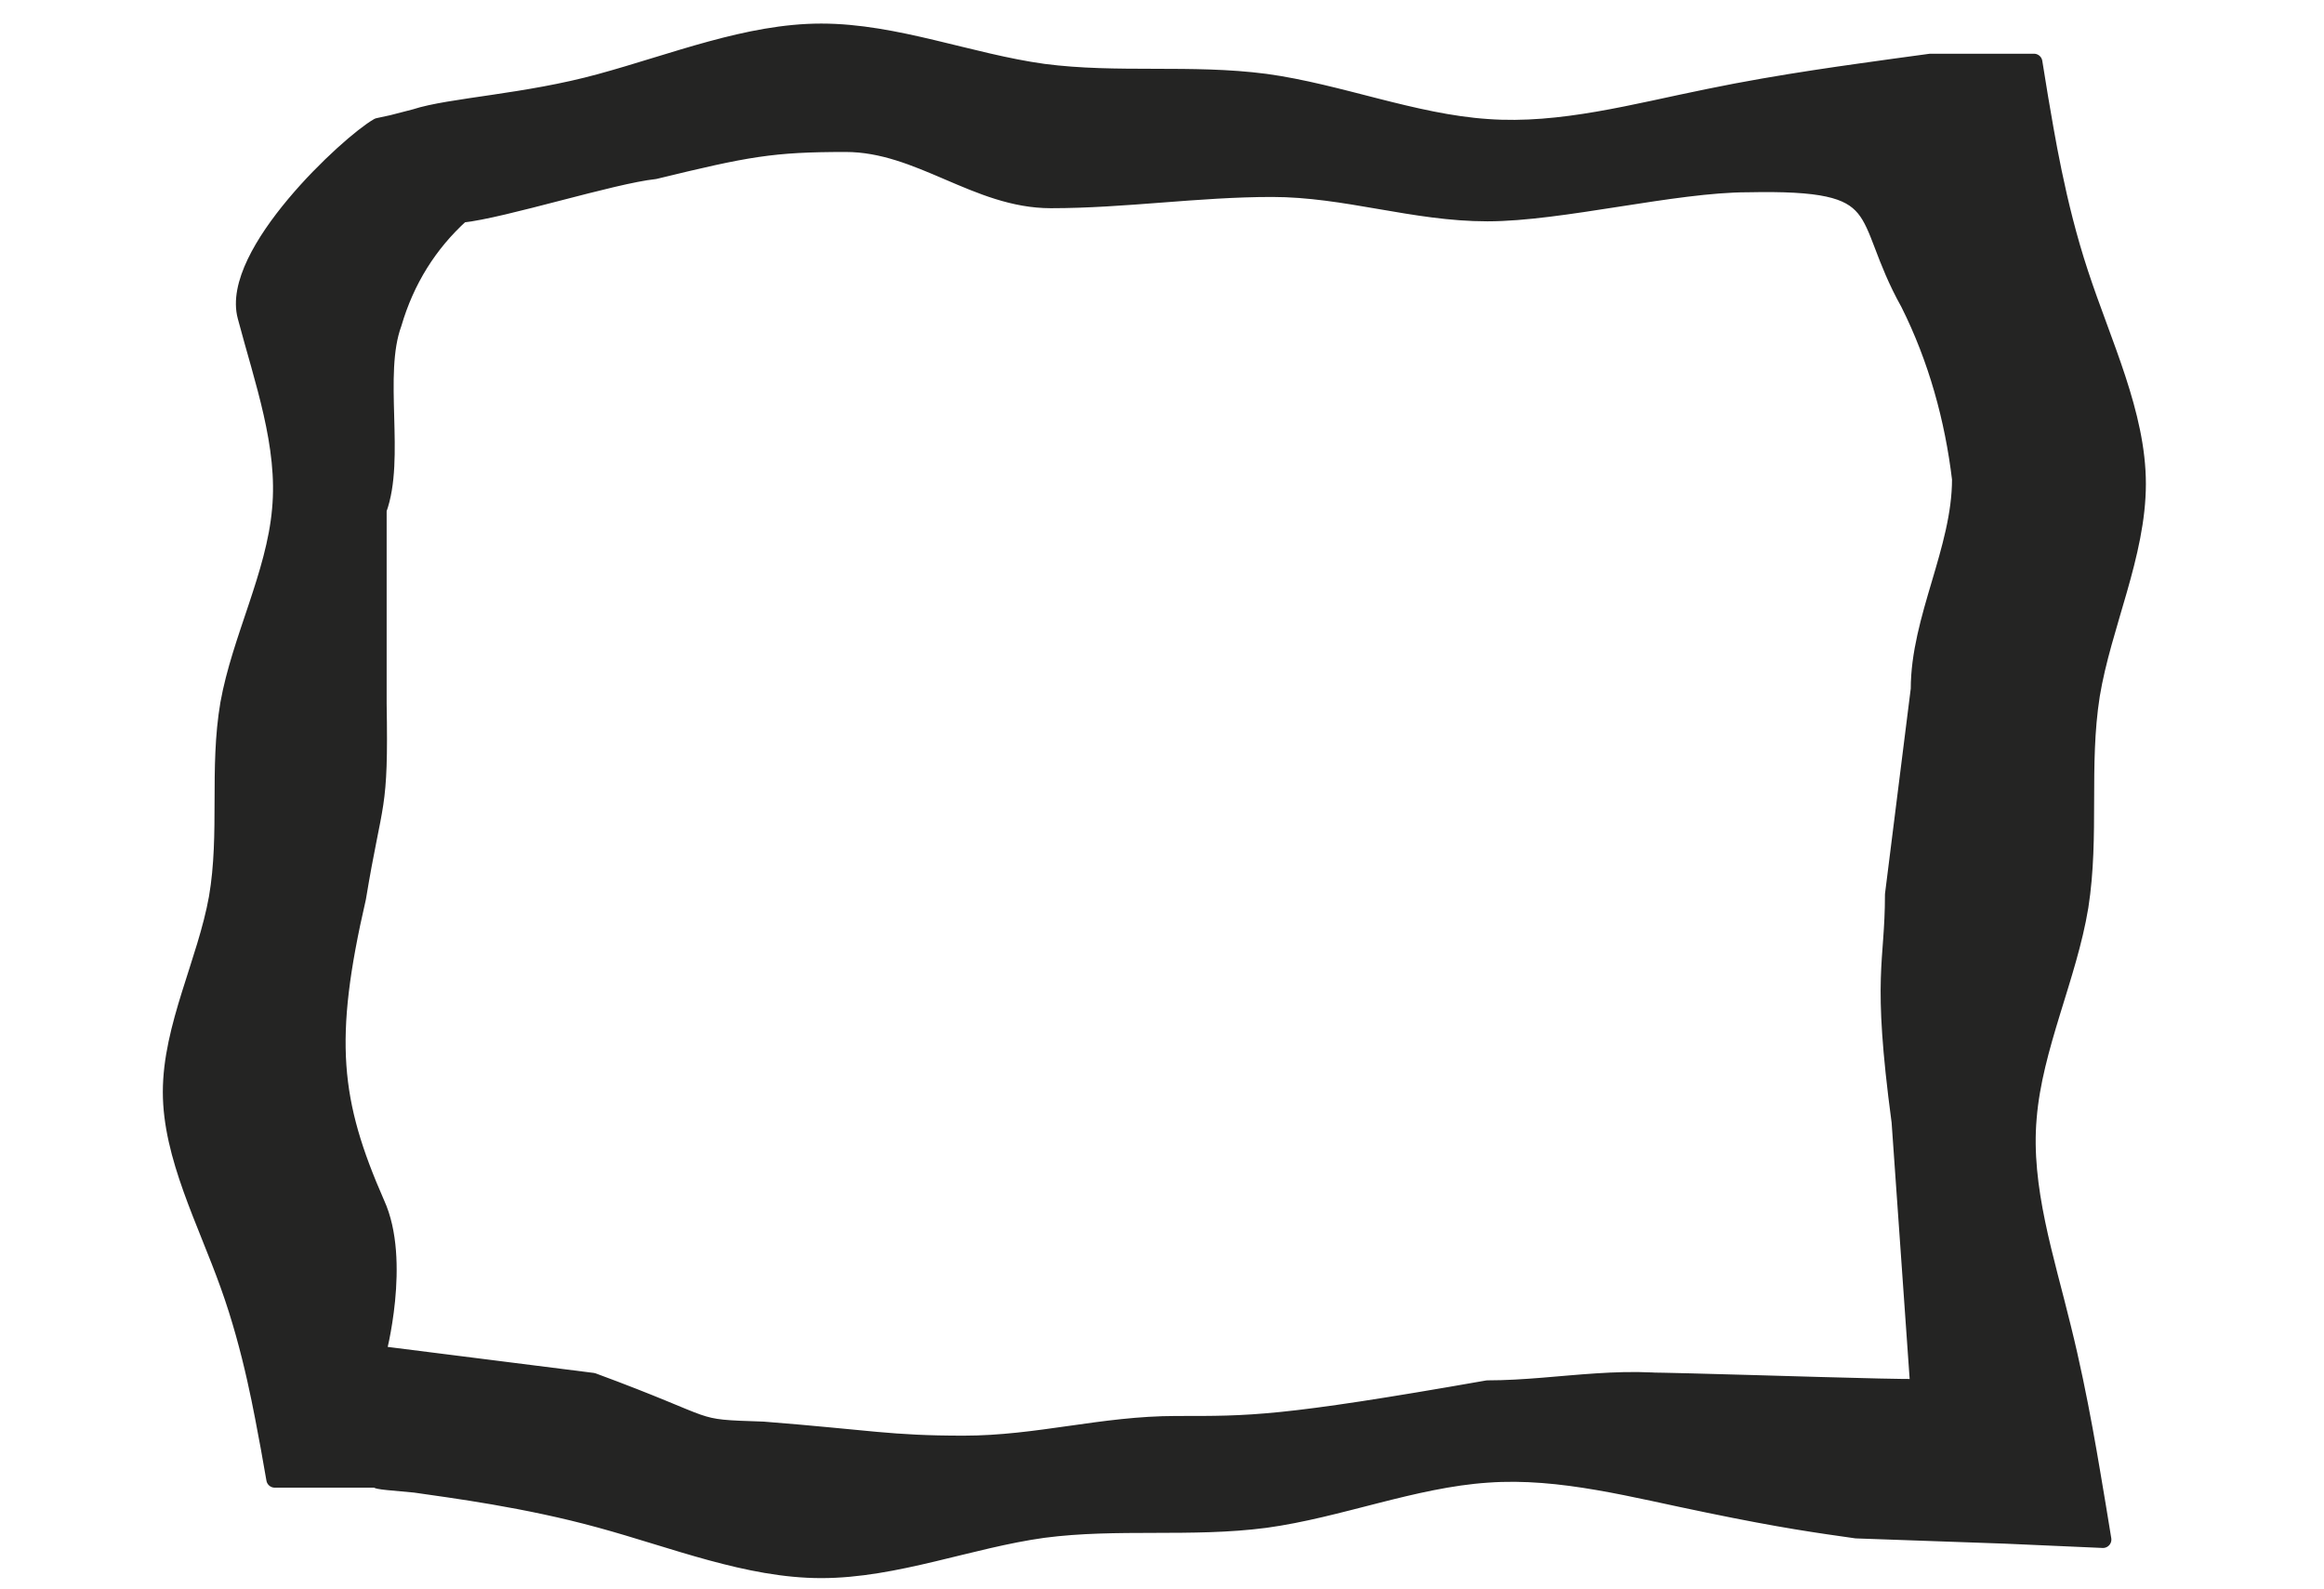
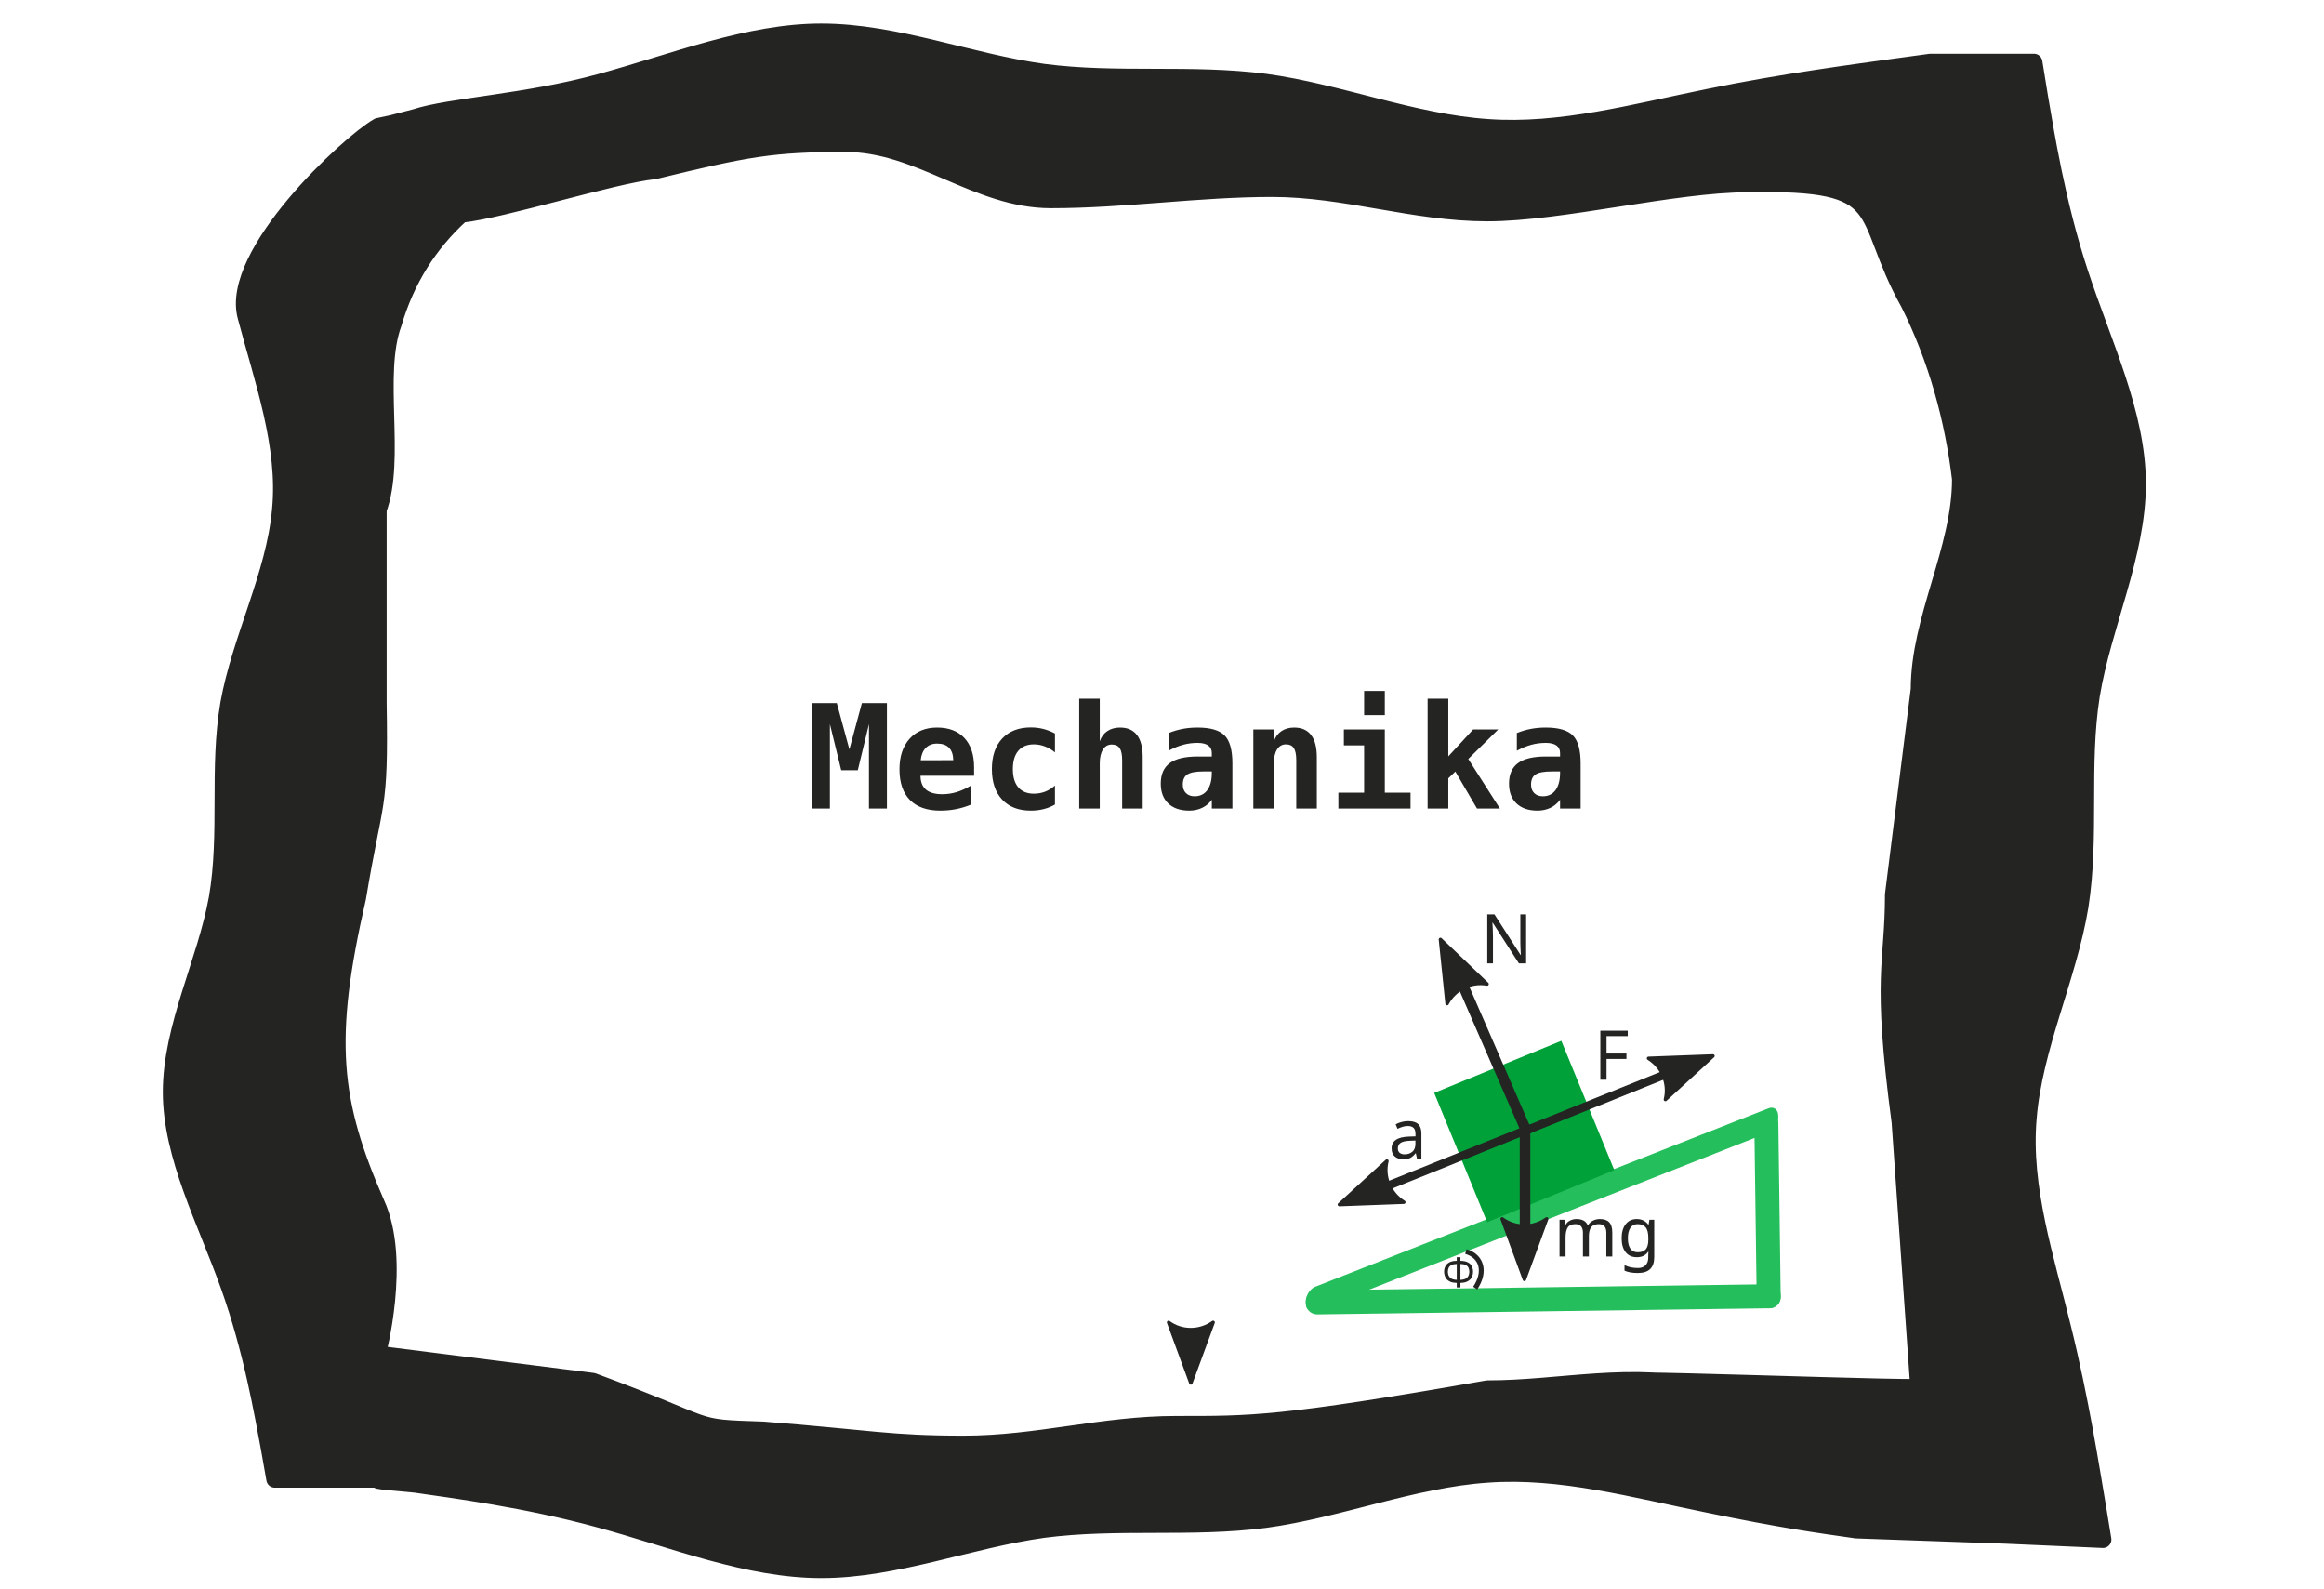
<svg xmlns="http://www.w3.org/2000/svg" viewBox="0 0 1200 820" version="1.1" id="svg4" width="1200" height="820">
-   <defs id="defs8" />
+   <defs id="defs8">
+     <marker orient="auto" refY="0.0" refX="0.0" id="marker8314" style="overflow:visible;">
+       <path id="path8312" style="fill-rule:evenodd;stroke-width:0.625;stroke-linejoin:round;stroke:#242423;stroke-opacity:1;fill:#242423;fill-opacity:1" d="M 8.719,4.034 L -2.207,0.016 L 8.719,-4.002 C 6.973,-1.63 6.983,1.616 8.719,4.034 z " transform="scale(1.1) rotate(180) translate(1,0)" />
+     </marker>
+     <marker style="overflow:visible;" id="marker8188" refX="0.0" refY="0.0" orient="auto">
+       <path transform="scale(1.1) rotate(180) translate(1,0)" d="M 8.719,4.034 L -2.207,0.016 L 8.719,-4.002 C 6.973,-1.63 6.983,1.616 8.719,4.034 z " style="fill-rule:evenodd;stroke-width:0.625;stroke-linejoin:round;stroke:#242423;stroke-opacity:1;fill:#242423;fill-opacity:1" id="path8186" />
+     </marker>
+     <marker orient="auto" refY="0.0" refX="0.0" id="marker8080" style="overflow:visible;">
+       <path id="path8078" style="fill-rule:evenodd;stroke-width:0.625;stroke-linejoin:round;stroke:#242423;stroke-opacity:1;fill:#242423;fill-opacity:1" d="M 8.719,4.034 L -2.207,0.016 L 8.719,-4.002 C 6.973,-1.63 6.983,1.616 8.719,4.034 z " transform="scale(1.1) rotate(180) translate(1,0)" />
+     </marker>
+     <marker style="overflow:visible;" id="marker6538" refX="0.0" refY="0.0" orient="auto">
+       <path transform="scale(1.1) rotate(180) translate(1,0)" d="M 8.719,4.034 L -2.207,0.016 L 8.719,-4.002 C 6.973,-1.63 6.983,1.616 8.719,4.034 z " style="fill-rule:evenodd;stroke-width:0.625;stroke-linejoin:round;stroke:#242423;stroke-opacity:1;fill:#242423;fill-opacity:1" id="path6536" />
+     </marker>
+     <marker orient="auto" refY="0.0" refX="0.0" id="Arrow2Lend" style="overflow:visible;">
+       <path id="path2001" style="fill-rule:evenodd;stroke-width:0.625;stroke-linejoin:round;stroke:#000000;stroke-opacity:1;fill:#000000;fill-opacity:1" d="M 8.719,4.034 L -2.207,0.016 L 8.719,-4.002 C 6.973,-1.63 6.983,1.616 8.719,4.034 z " transform="scale(1.1) rotate(180) translate(1,0)" />
+     </marker>
+     <marker orient="auto" refY="0.0" refX="0.0" id="Arrow1Lend" style="overflow:visible;">
+       <path id="path1983" d="M 0.0,0.0 L 5.0,-5.0 L -12.5,0.0 L 5.0,5.0 L 0.0,0.0 z " style="fill-rule:evenodd;stroke:#000000;stroke-width:1pt;stroke-opacity:1;fill:#000000;fill-opacity:1" transform="scale(0.8) rotate(180) translate(12.5,0)" />
+     </marker>
+   </defs>
  <path style="fill:#242423;fill-opacity:1;stroke:#242423;stroke-width:8.7;stroke-linecap:butt;stroke-linejoin:round;stroke-miterlimit:16.5;stroke-dasharray:none;stroke-dashoffset:0;stroke-opacity:1" d="m 424.06,16.517 c -37.849,0 -76.088,15.566 -114.104,25.926 -38.406,10.555 -77.445,12.274 -95.569,18.191 l -11.834,3.062 -7.258,1.567 c -15.324,8.754 -77.028,65.891 -68.295,98.151 8.739,33.076 20.984,66.591 17.811,99.716 -2.95,33.563 -20.761,66.931 -26.717,100.202 -5.733,33.563 -0.168,66.785 -5.901,100.202 -5.956,33.076 -23.767,66.639 -23.767,100.202 0,33.076 17.812,66.493 29.668,99.716 12.078,33.563 17.644,66.833 20.816,83.518 0.983,5.562 1.967,11.123 2.95,16.685 h 53.434 c -3.511,0.859 10.838,1.719 19.092,2.578 19.092,2.773 57.163,7.636 95.569,18.191 38.016,10.361 76.255,25.926 114.104,25.926 38.406,0 76.812,-15.565 114.661,-20.77 38.239,-5.01 76.255,-0.147 114.661,-5.157 38.072,-5.205 76.255,-20.77 114.661,-23.348 37.905,-2.773 76.255,7.929 114.104,15.565 38.35,7.929 56.864,10.439 76.345,13.212 l 76.86,2.706 c 16.838,0.742 33.675,1.484 50.513,2.226 -0.984,-6.003 -1.967,-12.005 -2.95,-18.008 -3.173,-18.538 -8.739,-54.608 -17.811,-91.101 -8.739,-36.017 -20.984,-72.51 -17.811,-108.579 2.95,-36.546 20.761,-72.88 26.717,-109.109 5.733,-36.546 0.168,-72.722 5.901,-109.11 5.956,-36.017 23.767,-72.562 23.767,-109.109 0,-36.017 -17.812,-72.404 -29.668,-108.579 -12.078,-36.546 -17.643,-72.774 -20.816,-90.941 -0.984,-6.056 -1.967,-12.112 -2.95,-18.168 h -53.434 l -18.925,2.578 c -19.481,2.773 -57.386,7.637 -95.736,15.565 C 844.298,57.862 805.948,68.564 768.043,65.791 729.637,63.213 691.454,47.648 653.382,42.443 614.976,37.433 576.96,42.296 538.721,37.286 500.872,32.081 462.466,16.517 424.06,16.517 Z M 238.172,110.635 c 21.993,-2.339 77.856,-20.161 99.849,-22.5 47.712,-11.613 60.586,-14.032 98.62,-14.032 38.22,0 67.731,29.032 105.951,29.032 38.22,0 75.957,-5.806 114.177,-5.806 38.22,0 73.053,12.581 111.274,12.581 38.035,0 96.392,-15 134.427,-15 76.128,-1.565 56.823,14.41 83.212,61.632 14.354,28.657 22.887,59.734 26.596,90.81 0,36.37 -21.31,72.055 -21.31,108.424 l -13.319,106.055 c 0,36.37 -6.843,40.577 3.421,117.32 l 9.648,137.124 c -36.19,0.228 -243.127,-8.3 -108.57,0.684 -39.486,-9.677 -76.069,0 -114.104,0 -107.414,18.871 -122.408,18.387 -160.629,18.387 -38.22,0 -71.602,10.161 -109.822,10.161 -38.22,0 -48.376,-2.903 -103.532,-7.258 -39.325,-1.29 -21.553,-0.645 -87.975,-25.161 L 194.865,699.055 c 0,0 12.97,-48.222 -0.537,-77.7 -23.025,-52.436 -26.581,-84.712 -9.677,-157.821 8.71,-52.756 11.613,-43.576 10.645,-100.202 V 263.13 c 9.694,-26.396 -1.902,-69.727 7.792,-96.122 6.533,-22.34 18.389,-41.292 35.084,-56.374 z" id="path2" />
+   <text xml:space="preserve" style="font-style:normal;font-variant:normal;font-weight:normal;font-stretch:normal;font-size:40px;line-height:1.25;font-family:Molle;-inkscape-font-specification:Molle;letter-spacing:0px;word-spacing:0px;fill:#242423;fill-opacity:1;stroke:none" x="416.129" y="417.419" id="text1259">
+     <tspan id="tspan1257" x="416.129" y="417.419" style="font-style:normal;font-variant:normal;font-weight:bold;font-stretch:normal;font-size:74.667px;font-family:monospace;-inkscape-font-specification:'monospace Bold';fill:#242423;fill-opacity:1">Mechanika</tspan>
+   </text>
+   <path style="fill:none;stroke:#242423;stroke-width:2.6;stroke-linecap:butt;stroke-linejoin:miter;stroke-miterlimit:4;stroke-dasharray:none;stroke-opacity:1;marker-end:url(#marker8314)" d="m 614.851,687.898 v 22.582" id="path8310" />
+   <text xml:space="preserve" style="font-style:normal;font-variant:normal;font-weight:normal;font-stretch:normal;font-size:48px;line-height:1.25;font-family:Hack;-inkscape-font-specification:Hack;letter-spacing:0px;word-spacing:0px;fill:#000000;fill-opacity:1;stroke:none;" x="493.065" y="542.742" id="text11246">
+     <tspan id="tspan11244" x="493.065" y="576.759" />
+   </text>
+   <g id="g11298" transform="matrix(0.88602,0,0,0.88602,181.4569,77.34331)" style="stroke-width:1.129">
+     <g transform="rotate(-0.7751193,693.871,618.2437)" id="g1954" style="stroke-width:1.129">
+       <rect style="opacity:1;fill:#25be5c;fill-opacity:1;fill-rule:nonzero;stroke:none;stroke-width:6.772;stroke-linecap:square;stroke-linejoin:miter;stroke-miterlimit:4;stroke-dasharray:none;stroke-opacity:1;paint-order:normal" id="rect450" width="276.774" height="13.998" x="555.484" y="662.776" rx="6.553" ry="6.553" />
+       <rect ry="6.553" rx="5.974" y="872.782" x="593.856" height="13.998" width="295.893" id="rect1947" style="opacity:1;fill:#25be5c;fill-opacity:1;fill-rule:nonzero;stroke:none;stroke-width:7.002;stroke-linecap:square;stroke-linejoin:miter;stroke-miterlimit:4;stroke-dasharray:none;stroke-opacity:1;paint-order:normal" transform="matrix(0.9353851,-0.3536307,0,1,0,0)" />
+       <rect ry="6.553" rx="6.553" y="-832.258" x="562.178" height="13.998" width="114.596" id="rect1949" style="opacity:1;fill:#25be5c;fill-opacity:1;fill-rule:nonzero;stroke:none;stroke-width:6.772;stroke-linecap:square;stroke-linejoin:miter;stroke-miterlimit:4;stroke-dasharray:none;stroke-opacity:1;paint-order:normal" transform="rotate(90)" />
+     </g>
+     <rect transform="rotate(-22.27982)" y="747.704" x="375.574" height="81.431" width="80.063" id="rect1956" style="opacity:1;fill:#00a139;fill-opacity:1;fill-rule:nonzero;stroke:none;stroke-width:6.772;stroke-linecap:square;stroke-linejoin:miter;stroke-miterlimit:4;stroke-dasharray:none;stroke-opacity:1;paint-order:normal" />
+     <path id="path1972" d="m 654.919,663.226 c 6.29,-9.395 3.992,-18.548 -5.444,-21.29" style="fill:none;fill-opacity:1;stroke:#242423;stroke-width:2.822;stroke-linecap:butt;stroke-linejoin:miter;stroke-miterlimit:4;stroke-dasharray:none;stroke-opacity:1" />
+     <text id="text1976" y="662.612" x="635.582" style="font-style:normal;font-variant:normal;font-weight:normal;font-stretch:normal;font-size:24.028px;line-height:1.25;font-family:Molle;-inkscape-font-specification:Molle;letter-spacing:0px;word-spacing:0px;fill:#242423;fill-opacity:1;stroke:none;stroke-width:1.129" xml:space="preserve">
+       <tspan style="stroke-width:1.129" y="662.612" x="635.582" id="tspan1974">Φ</tspan>
+     </text>
+     <g id="g8714" style="stroke-width:1.129">
+       <rect y="570.232" x="680.875" height="69.456" width="6.159" id="rect1960" style="opacity:1;fill:#242423;fill-opacity:1;fill-rule:nonzero;stroke:none;stroke-width:6.772;stroke-linecap:square;stroke-linejoin:miter;stroke-miterlimit:4;stroke-dasharray:none;stroke-opacity:1;paint-order:normal" />
+       <path id="path6534" d="m 683.534,631.687 v 22.582" style="fill:none;stroke:#242423;stroke-width:2.934;stroke-linecap:butt;stroke-linejoin:miter;stroke-miterlimit:4;stroke-dasharray:none;stroke-opacity:1;marker-end:url(#marker6538)" />
+     </g>
+     <g id="g10362" style="stroke-width:1.129">
+       <rect style="opacity:1;fill:#242423;fill-opacity:1;fill-rule:nonzero;stroke:none;stroke-width:6.772;stroke-linecap:square;stroke-linejoin:miter;stroke-miterlimit:4;stroke-dasharray:none;stroke-opacity:1;paint-order:normal" id="rect1958" width="4.889" height="102.887" x="783.183" y="-521.671" transform="rotate(68.08036)" />
+       <path style="fill:none;stroke:#242423;stroke-width:2.934;stroke-linecap:butt;stroke-linejoin:miter;stroke-miterlimit:4;stroke-dasharray:none;stroke-opacity:1;marker-end:url(#marker8080)" d="m 768.991,538.063 20.891,-8.574" id="path8076" />
+     </g>
+     <g id="g11032" style="stroke-width:1.129">
+       <rect style="opacity:1;fill:#242423;fill-opacity:1;fill-rule:nonzero;stroke:none;stroke-width:6.772;stroke-linecap:square;stroke-linejoin:miter;stroke-miterlimit:4;stroke-dasharray:none;stroke-opacity:1;paint-order:normal" id="rect1964" width="6.159" height="96.785" x="396.626" y="702.668" transform="rotate(-23.51887)" />
+       <path id="path8184" d="m 646.348,483.841 -9.931,-20.281" style="fill:none;stroke:#242423;stroke-width:2.934;stroke-linecap:butt;stroke-linejoin:miter;stroke-miterlimit:4;stroke-dasharray:none;stroke-opacity:1;marker-end:url(#marker8188)" />
+     </g>
+     <text id="text11250" y="644.839" x="700.645" style="font-style:normal;font-variant:normal;font-weight:normal;font-stretch:normal;font-size:40px;line-height:1.25;font-family:Hack;-inkscape-font-specification:Hack;letter-spacing:0px;word-spacing:0px;fill:#242423;fill-opacity:1;stroke:none;stroke-width:1.129" xml:space="preserve">
+       <tspan y="644.839" x="700.645" id="tspan11248" style="stroke-width:1.129">mg</tspan>
+     </text>
+     <text id="text11254" y="474.032" x="658.065" style="font-style:normal;font-variant:normal;font-weight:normal;font-stretch:normal;font-size:40px;line-height:1.25;font-family:Hack;-inkscape-font-specification:Hack;letter-spacing:0px;word-spacing:0px;fill:#242423;fill-opacity:1;stroke:none;stroke-width:1.129" xml:space="preserve">
+       <tspan y="474.032" x="658.065" id="tspan11252" style="stroke-width:1.129">N</tspan>
+     </text>
+     <text id="text11258" y="587.742" x="604.355" style="font-style:normal;font-variant:normal;font-weight:normal;font-stretch:normal;font-size:40px;line-height:1.25;font-family:Hack;-inkscape-font-specification:Hack;letter-spacing:0px;word-spacing:0px;fill:#242423;fill-opacity:1;stroke:none;stroke-width:1.129" xml:space="preserve">
+       <tspan y="587.742" x="604.355" id="tspan11256" style="stroke-width:1.129">a</tspan>
+     </text>
+     <text id="text11262" y="541.83" x="723.965" style="font-style:normal;font-variant:normal;font-weight:normal;font-stretch:normal;font-size:40px;line-height:1.25;font-family:Hack;-inkscape-font-specification:Hack;letter-spacing:0px;word-spacing:0px;fill:#242423;fill-opacity:1;stroke:none;stroke-width:1.129" xml:space="preserve">
+       <tspan y="541.83" x="723.965" id="tspan11260" style="stroke-width:1.129">F</tspan>
+     </text>
+     <g transform="rotate(-180,684.6118,571.2705)" id="g11268" style="stroke-width:1.129">
+       <rect transform="rotate(68.08036)" y="-521.671" x="783.183" height="102.887" width="4.889" id="rect11264" style="opacity:1;fill:#242423;fill-opacity:1;fill-rule:nonzero;stroke:none;stroke-width:6.772;stroke-linecap:square;stroke-linejoin:miter;stroke-miterlimit:4;stroke-dasharray:none;stroke-opacity:1;paint-order:normal" />
+       <path id="path11266" d="m 768.991,538.063 20.891,-8.574" style="fill:none;stroke:#242423;stroke-width:2.934;stroke-linecap:butt;stroke-linejoin:miter;stroke-miterlimit:4;stroke-dasharray:none;stroke-opacity:1;marker-end:url(#marker8080)" />
+     </g>
+   </g>
</svg>
